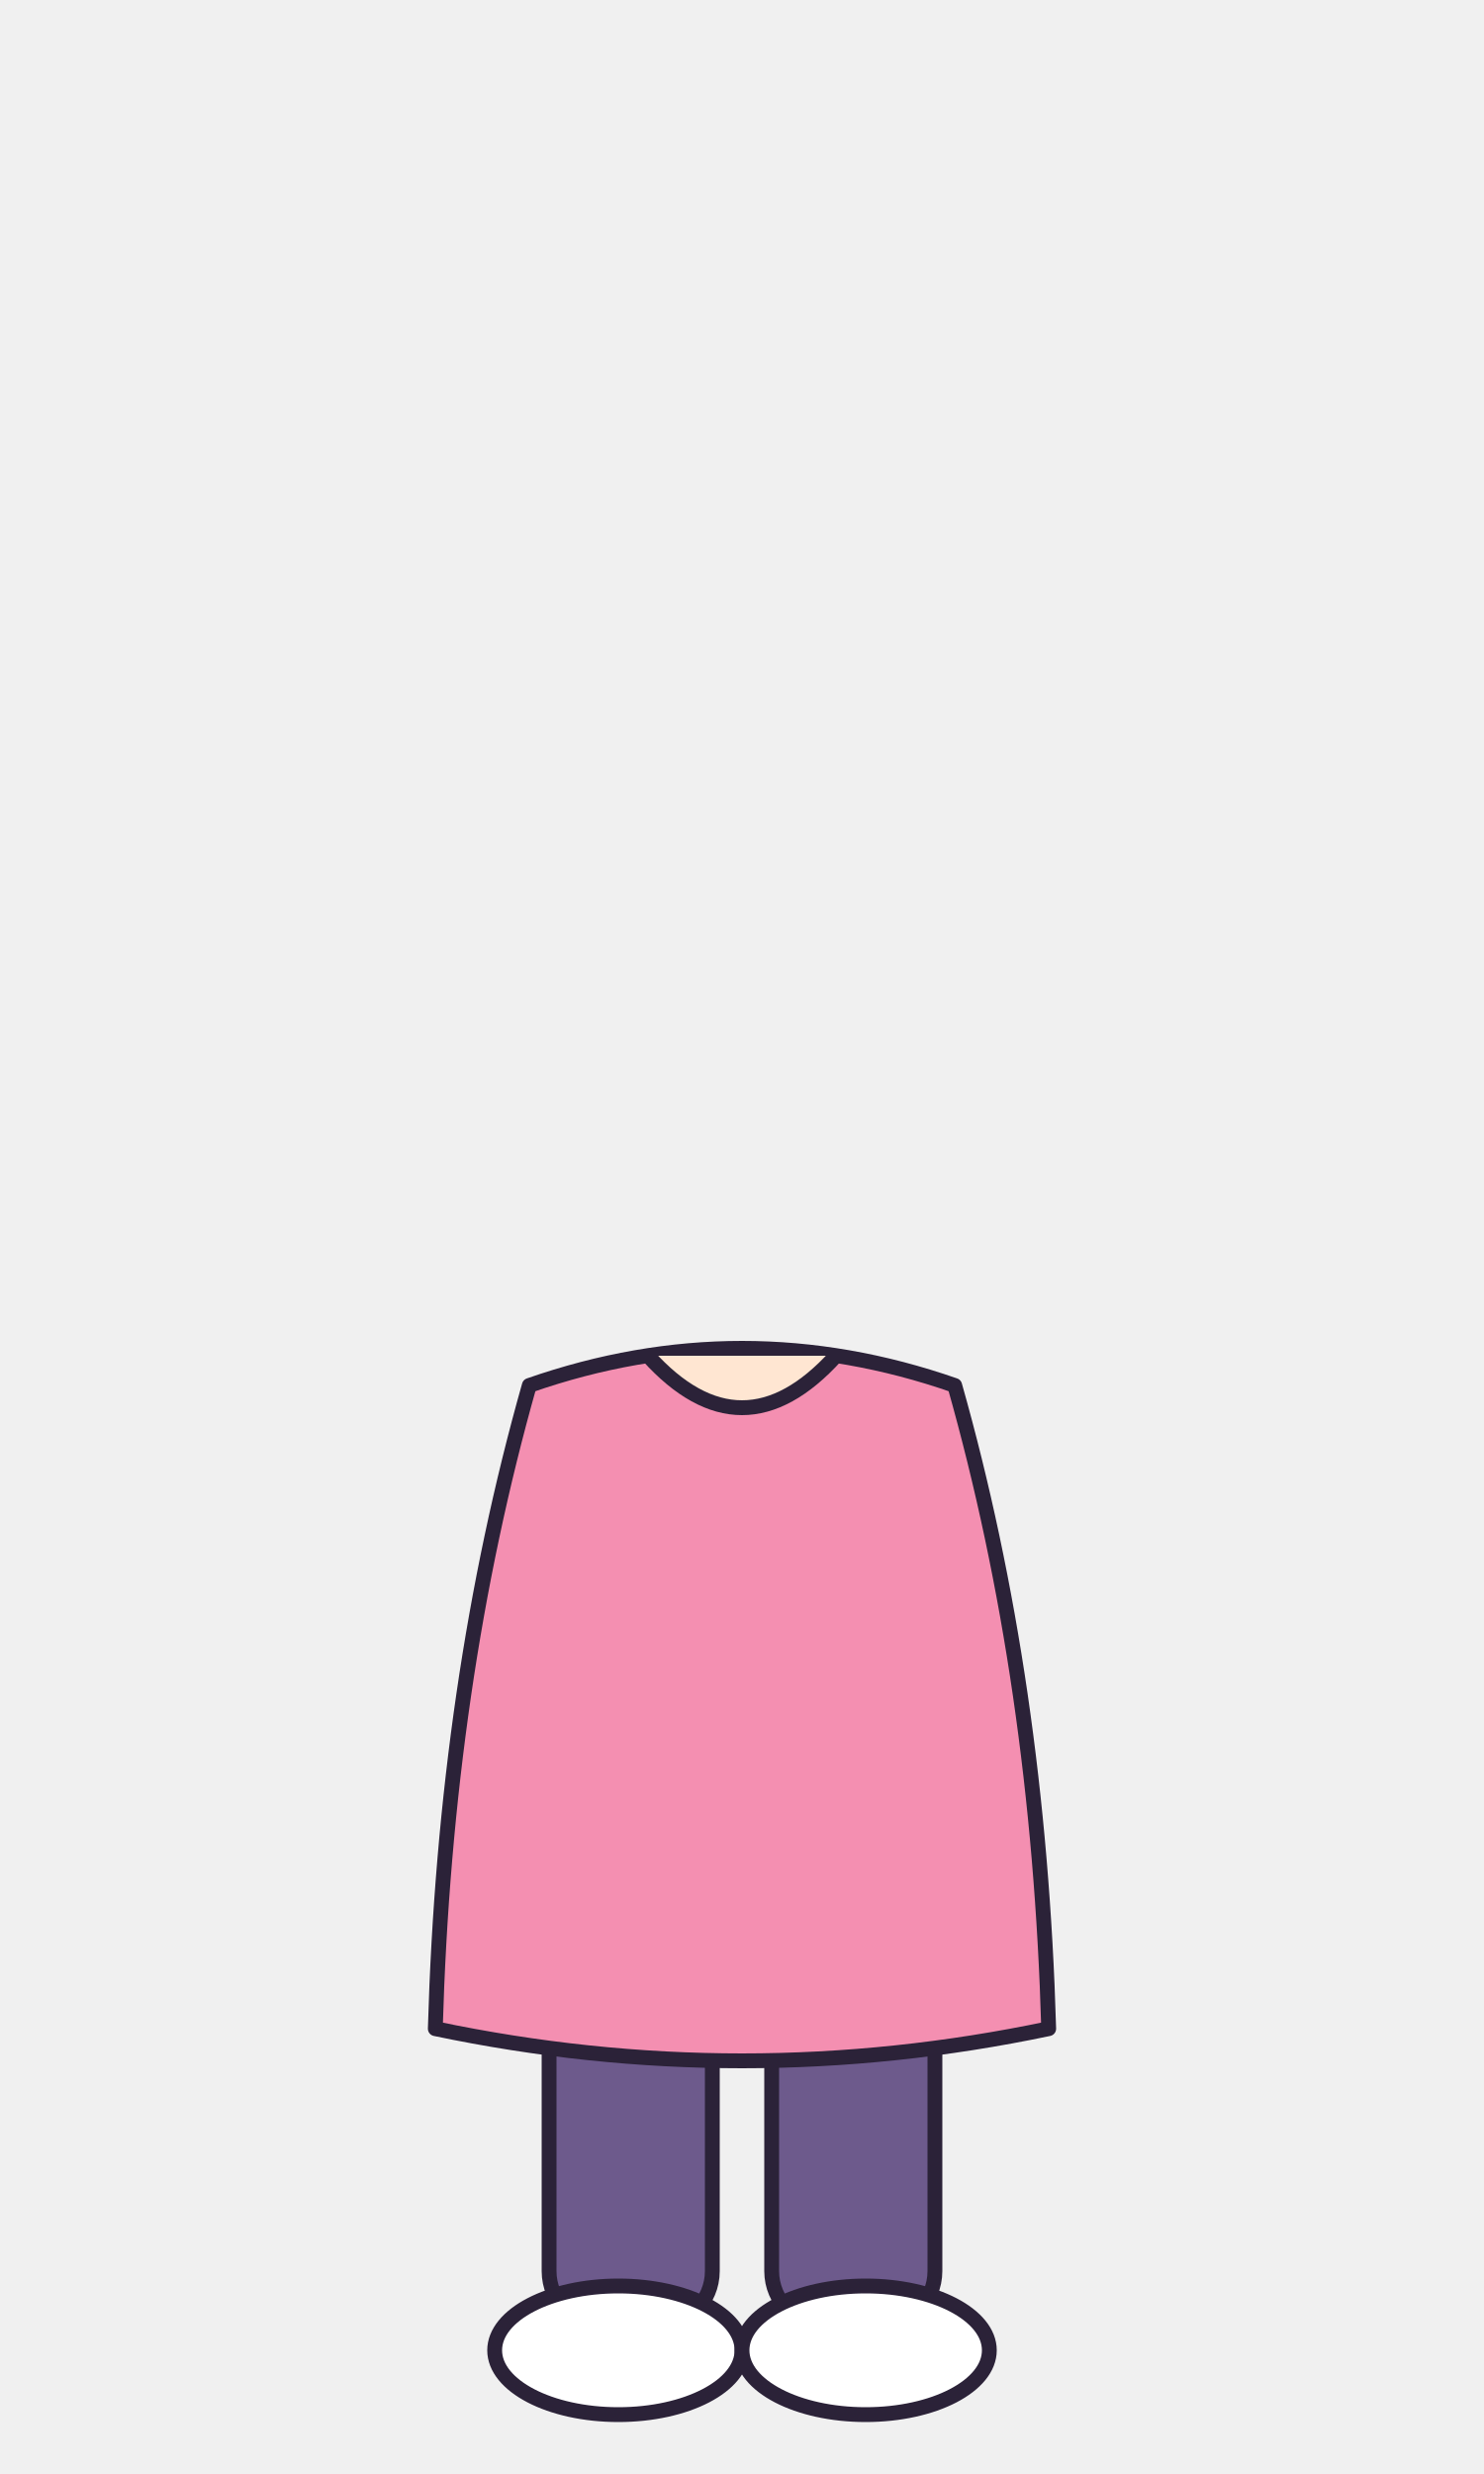
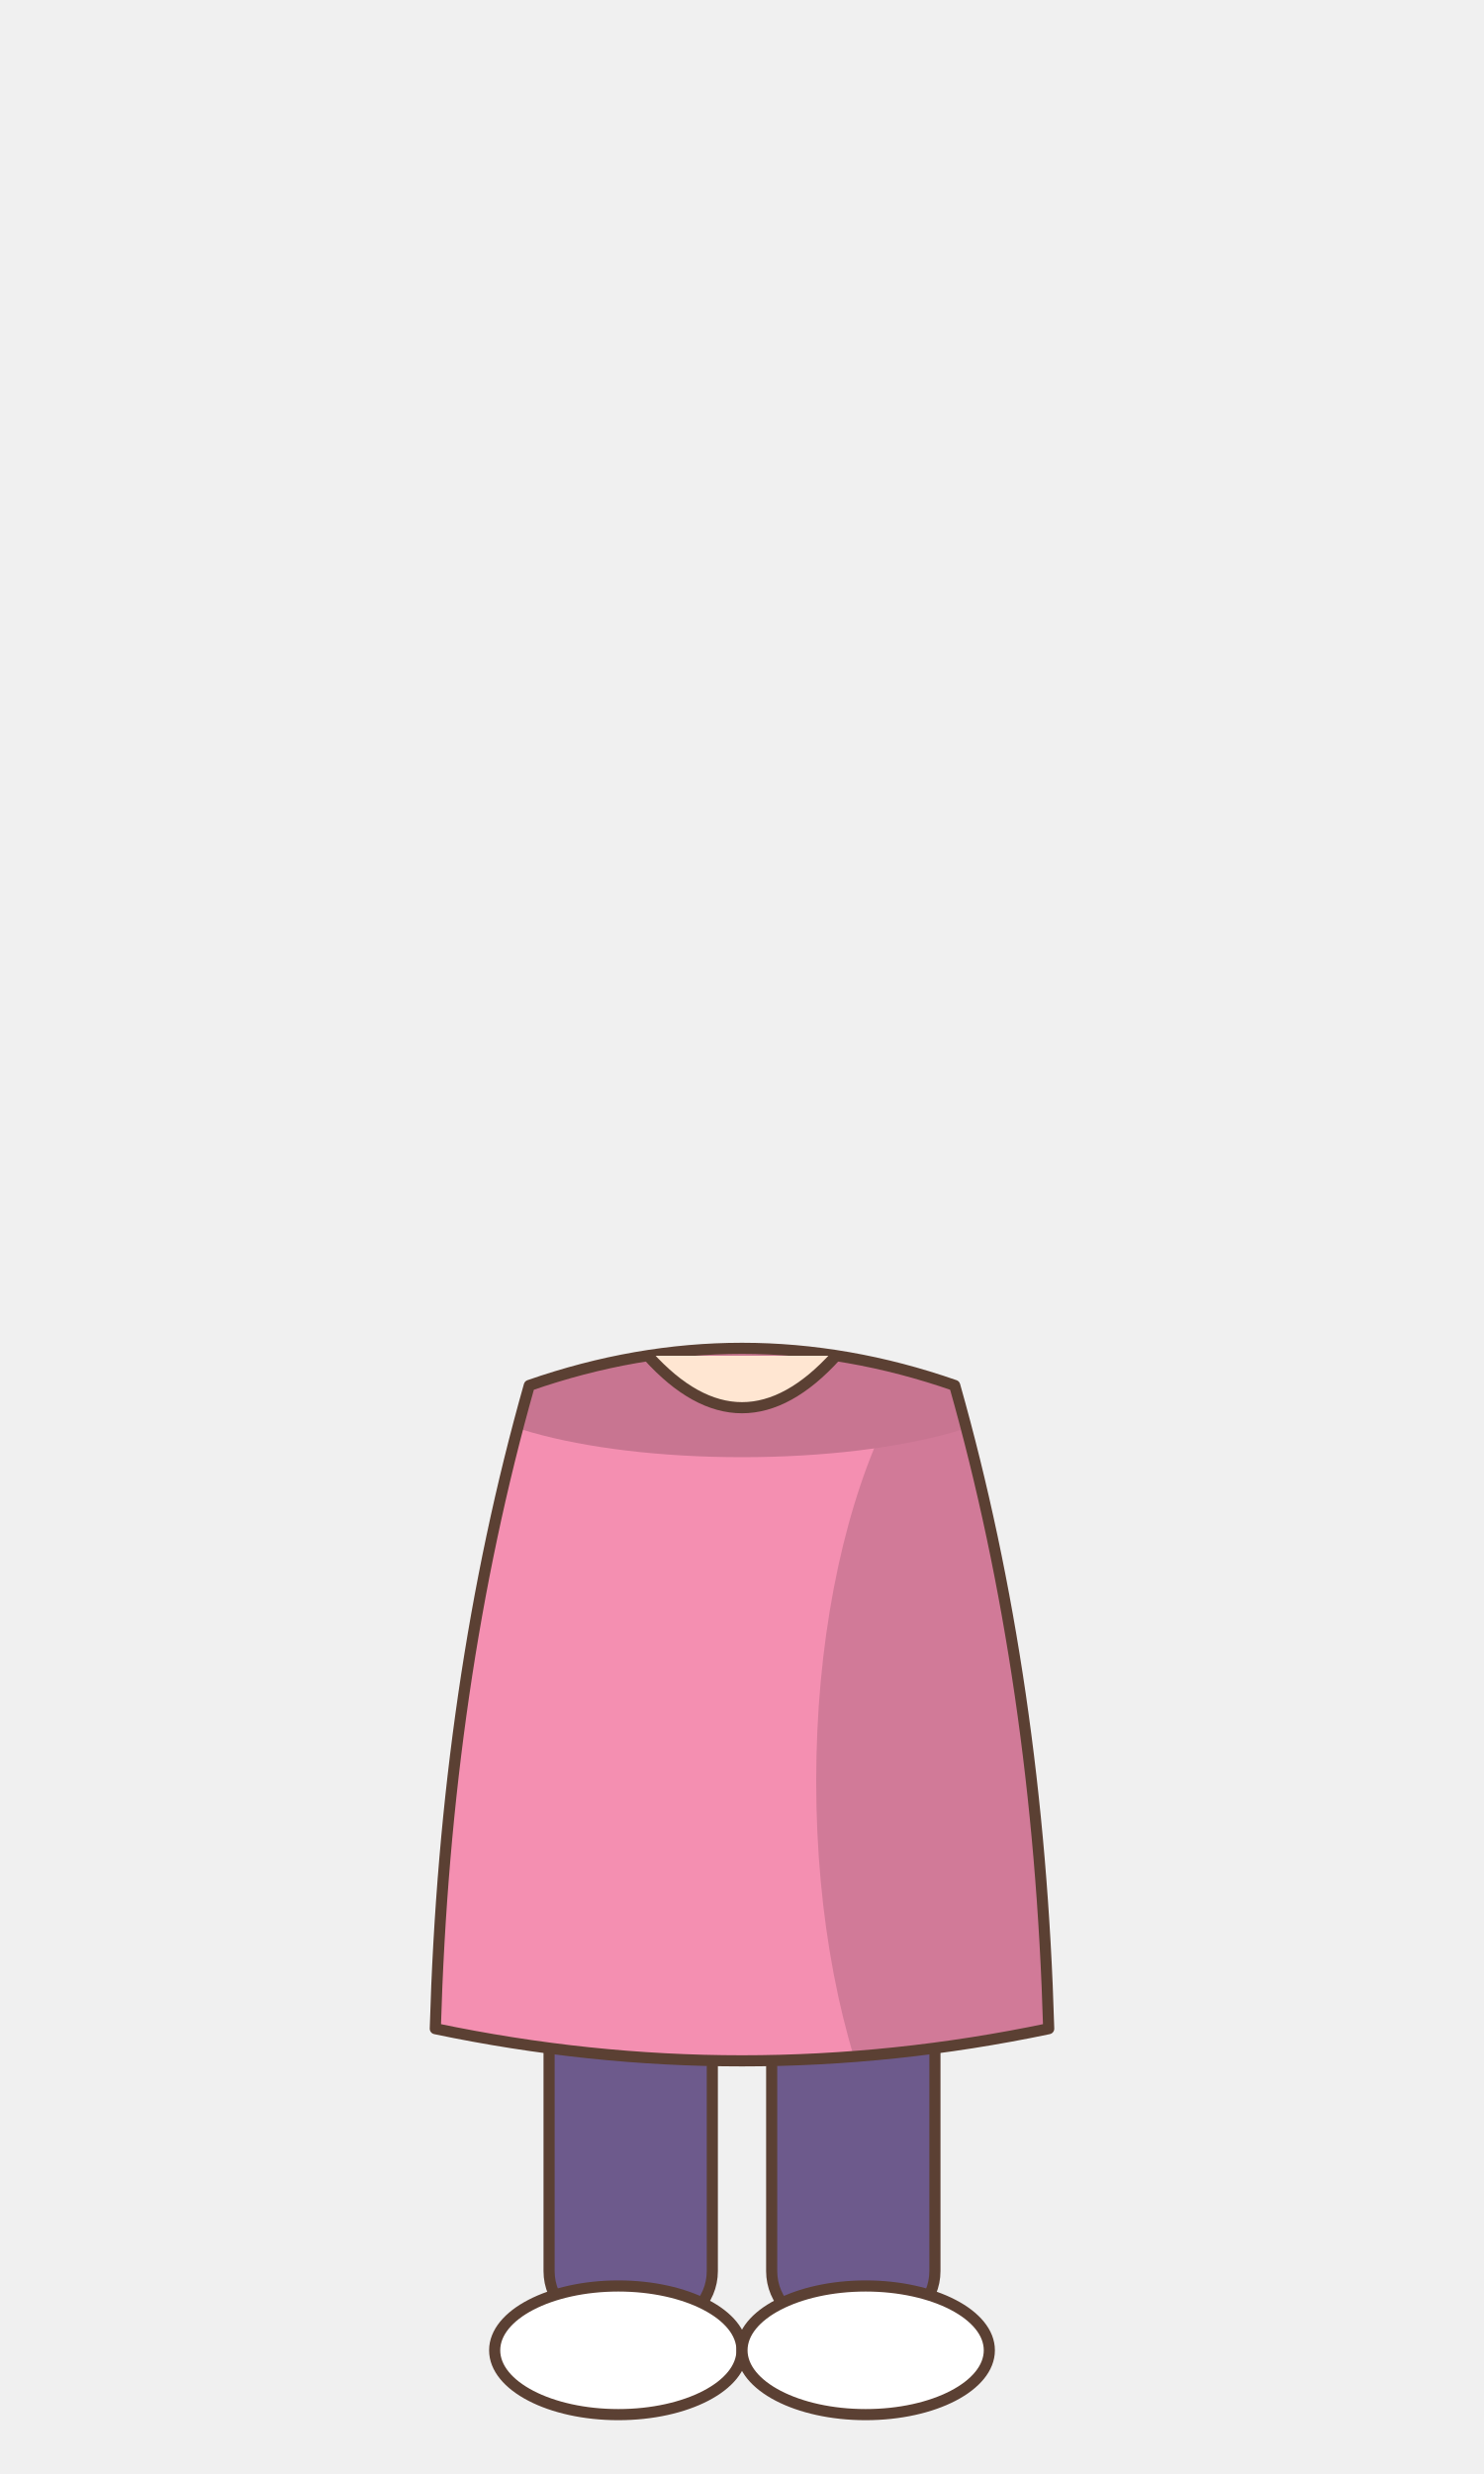
<svg xmlns="http://www.w3.org/2000/svg" width="600" height="1000" viewBox="0 0 600 1000">
-   <rect x="222" y="780" width="66" height="160" rx="22" fill="#6D5A8C" stroke="#2B2238" stroke-width="6" stroke-linejoin="round" />
-   <rect x="312" y="780" width="66" height="160" rx="22" fill="#6D5A8C" stroke="#2B2238" stroke-width="6" stroke-linejoin="round" />
-   <ellipse cx="250" cy="950" rx="50" ry="26" fill="#FFFFFF" stroke="#2B2238" stroke-width="6" stroke-linejoin="round" />
-   <ellipse cx="350" cy="950" rx="50" ry="26" fill="#FFFFFF" stroke="#2B2238" stroke-width="6" stroke-linejoin="round" />
-   <path d="M 214 560 Q 300 530 386 560 Q 420 680 424 820 Q 300 846 176 820 Q 180 680 214 560 Z" fill="#F48FB1" stroke="#2B2238" stroke-width="6" stroke-linejoin="round" />
-   <path d="M 262 548 Q 300 590 338 548" fill="#FFE6D2" stroke="#2B2238" stroke-width="6" stroke-linejoin="round" />
+   <rect x="222" y="780" width="66" height="160" rx="22" fill="#6D5A8C" stroke="#5B4033" stroke-width="4.5" stroke-linejoin="round" />
+   <rect x="312" y="780" width="66" height="160" rx="22" fill="#6D5A8C" stroke="#5B4033" stroke-width="4.5" stroke-linejoin="round" />
+   <ellipse cx="250" cy="950" rx="50" ry="26" fill="#FFFFFF" stroke="#5B4033" stroke-width="4.5" stroke-linejoin="round" />
+   <ellipse cx="350" cy="950" rx="50" ry="26" fill="#FFFFFF" stroke="#5B4033" stroke-width="4.5" stroke-linejoin="round" />
+   <defs>
+     <clipPath id="torso">
+       <path d="M 214 560 Q 300 530 386 560 Q 420 680 424 820 Q 300 846 176 820 Q 180 680 214 560 Z" />
+     </clipPath>
+   </defs>
+   <path d="M 214 560 Q 300 530 386 560 Q 420 680 424 820 Q 300 846 176 820 Q 180 680 214 560 Z" fill="#F48FB1" />
+   <g clip-path="url(#torso)">
+     <ellipse cx="420" cy="720" rx="90" ry="200" fill="#D17A98" />
+     <ellipse cx="300" cy="555" rx="120" ry="34" fill="#C87591" />
+   </g>
+   <path d="M 214 560 Q 300 530 386 560 Q 420 680 424 820 Q 300 846 176 820 Q 180 680 214 560 Z" fill="none" stroke="#5B4033" stroke-width="4.5" stroke-linejoin="round" />
+   <path d="M 262 548 Q 300 590 338 548" fill="#FFE6D2" stroke="#5B4033" stroke-width="4.5" stroke-linejoin="round" />
</svg>
